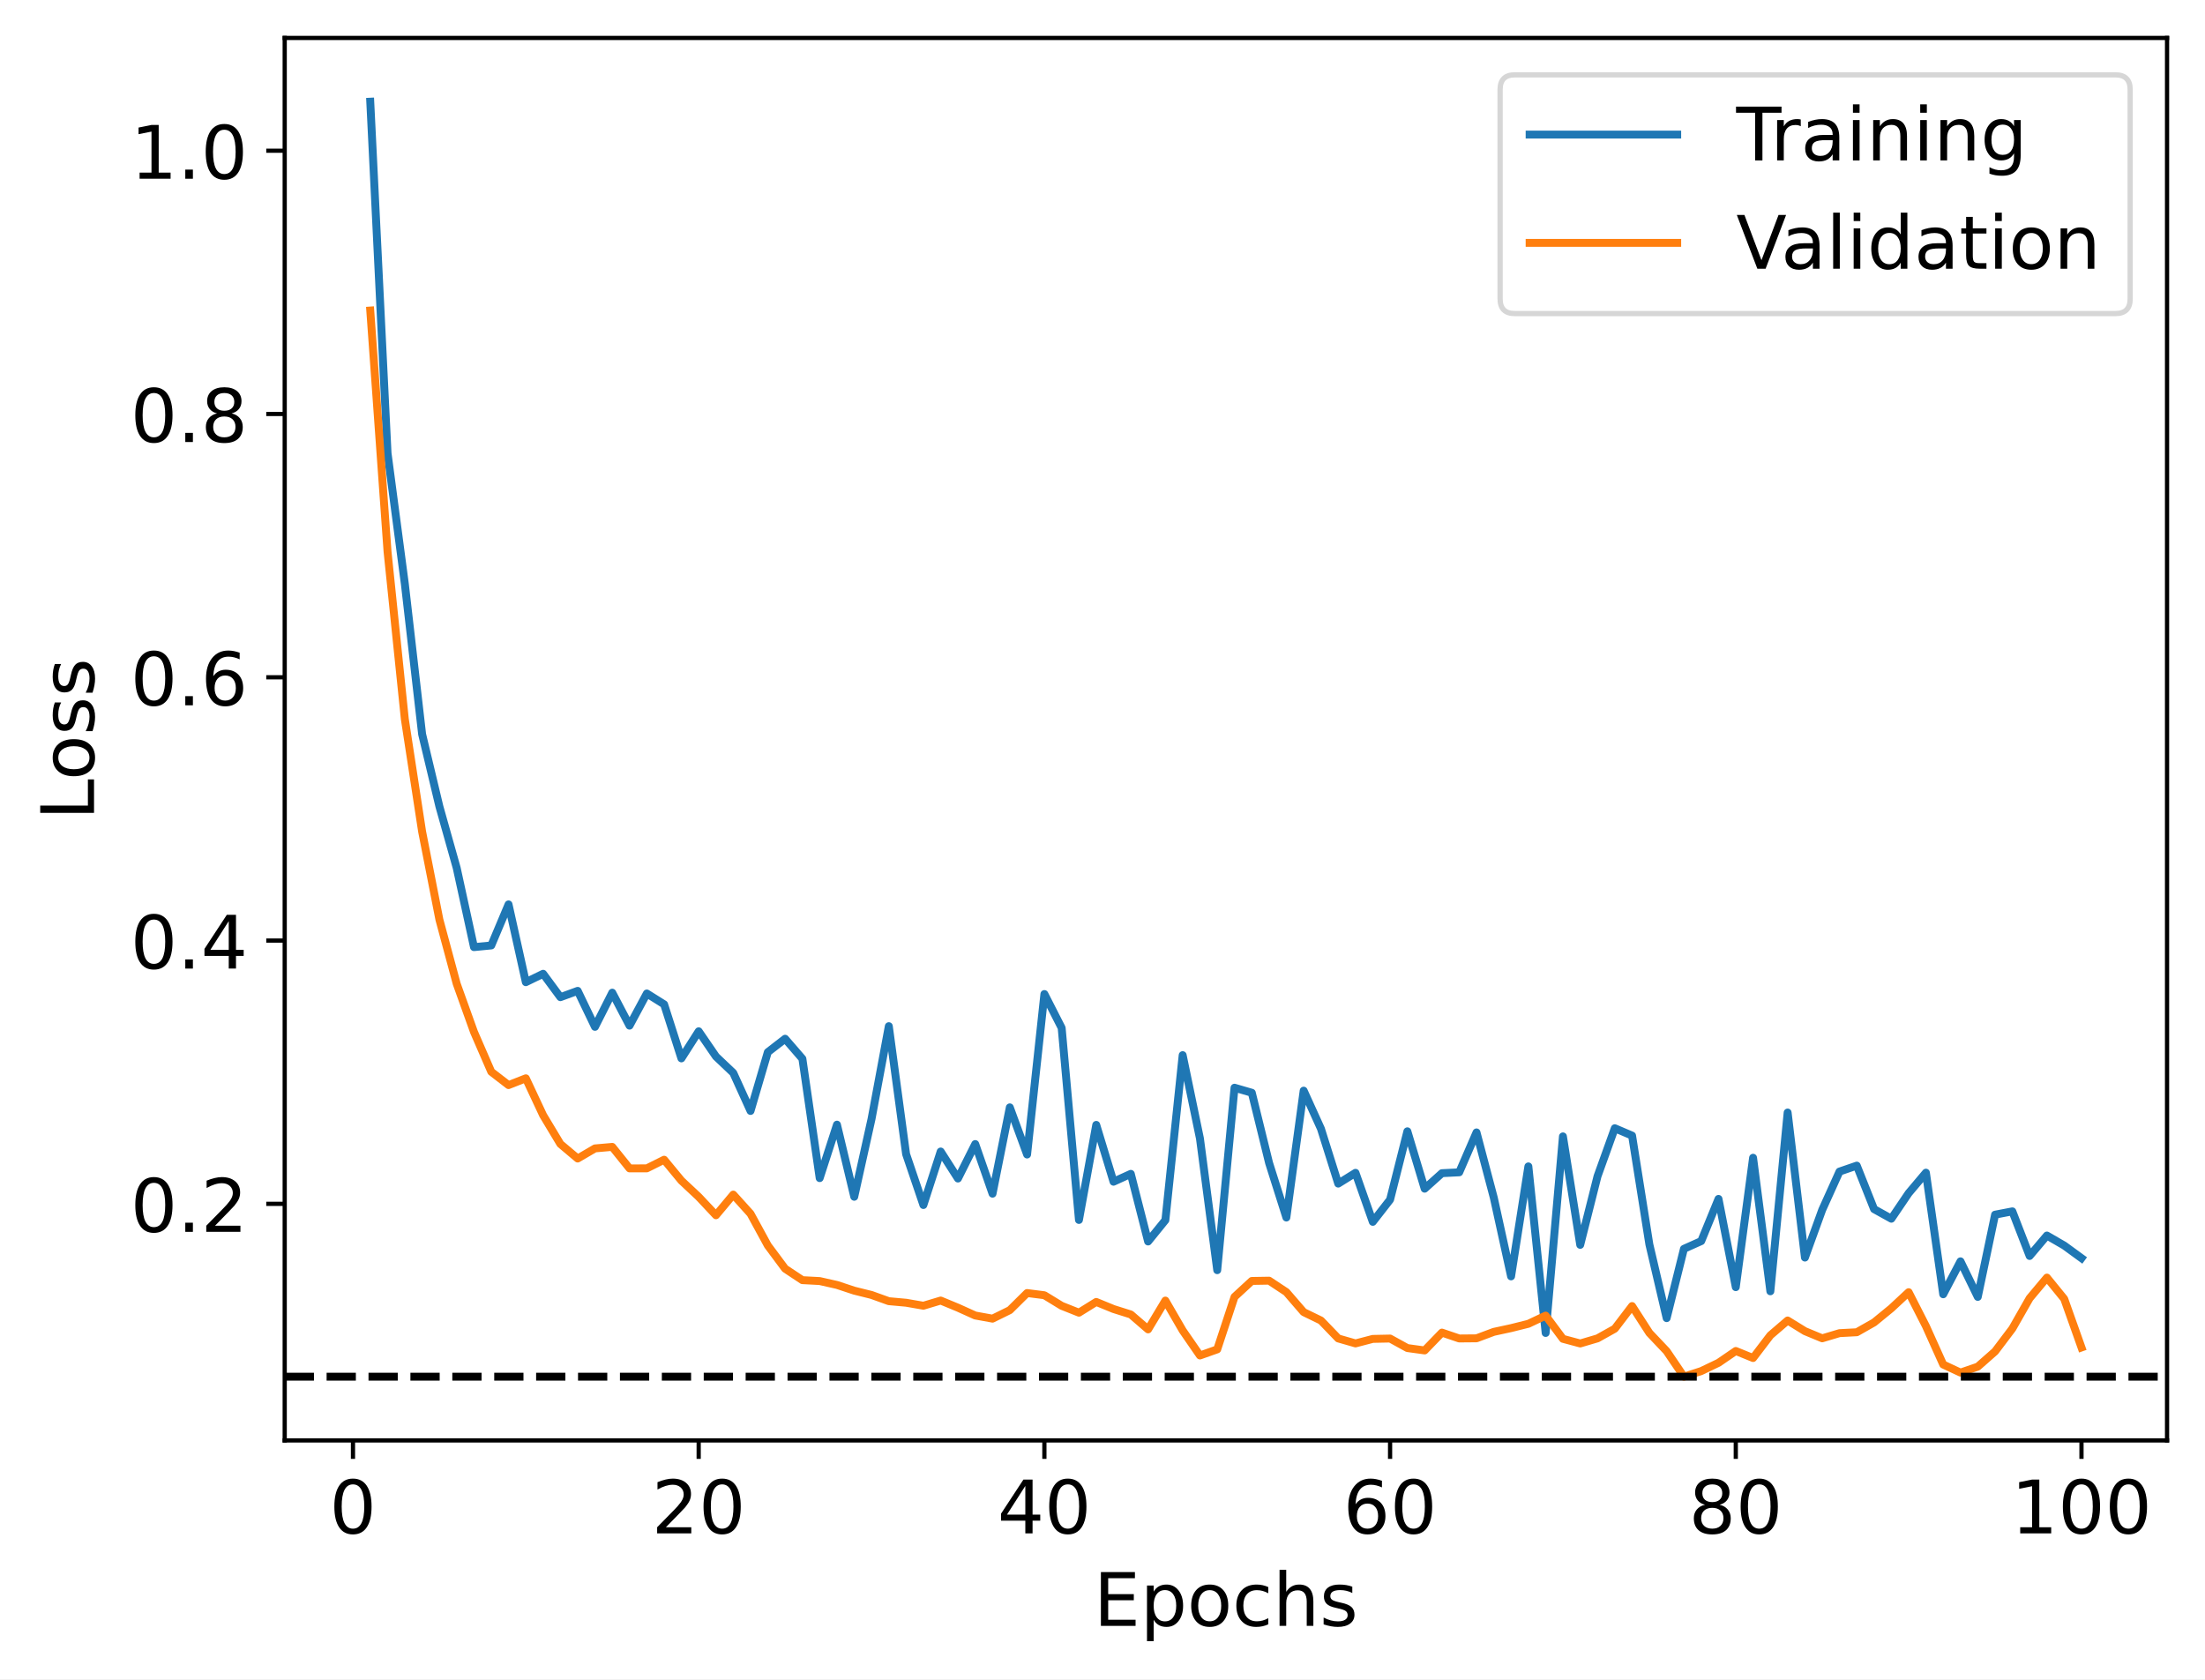
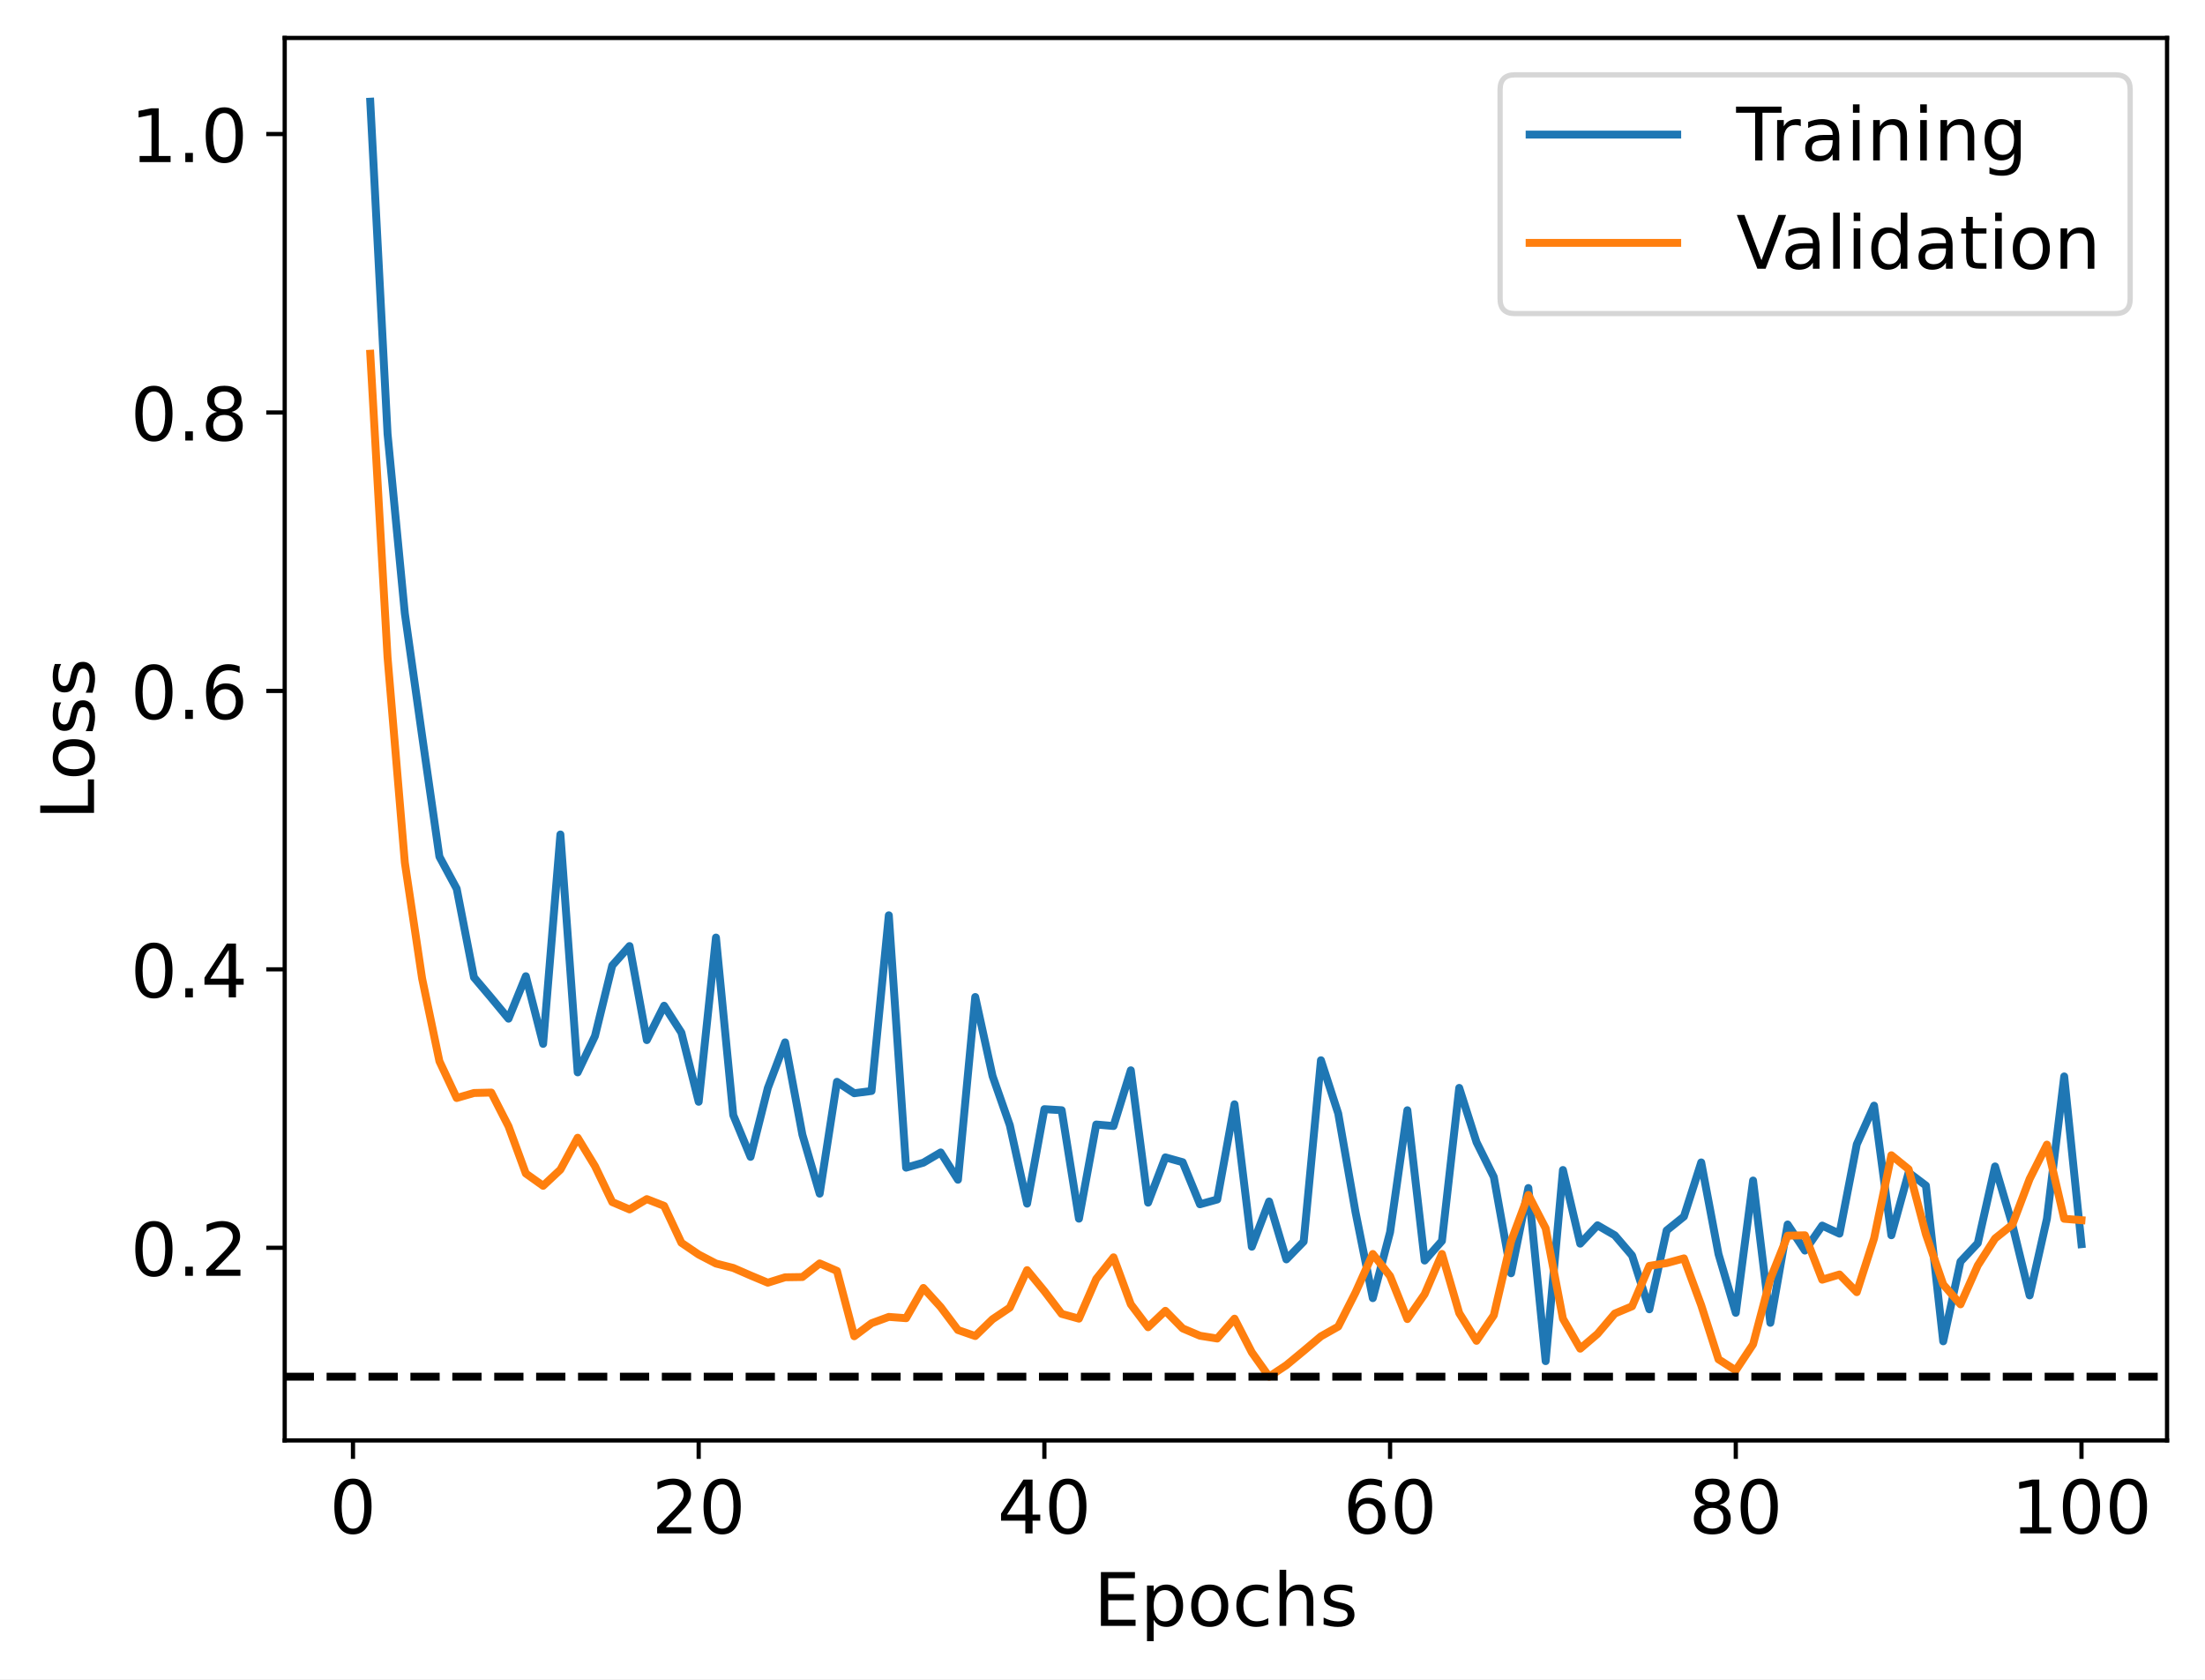
<svg xmlns="http://www.w3.org/2000/svg" xmlns:xlink="http://www.w3.org/1999/xlink" width="418.334pt" height="318.611pt" viewBox="0 0 418.334 318.611" version="1.1">
  <defs>
    <style type="text/css">*{stroke-linejoin: round; stroke-linecap: butt}</style>
  </defs>
  <g id="figure_1">
    <g id="patch_1">
      <path d="M 0 318.611  L 418.334 318.611  L 418.334 0  L 0 0  z " style="fill: #ffffff" />
    </g>
    <g id="axes_1">
      <g id="patch_2">
        <path d="M 54.014 273.312  L 411.134 273.312  L 411.134 7.2  L 54.014 7.2  z " style="fill: #ffffff" />
      </g>
      <g id="matplotlib.axis_1">
        <g id="xtick_1">
          <g id="line2d_1">
            <defs>
-               <path id="m44de2619a8" d="M 0 0  L 0 3.5  " style="stroke: #000000; stroke-width: 0.8" />
-             </defs>
-             <g>
-               <use xlink:href="#m44de2619a8" x="66.967" y="273.312" style="stroke: #000000; stroke-width: 0.8" />
+               <path id="m893b689cf7" d="M 0 0  L 0 3.5  " style="stroke: #000000; stroke-width: 0.8" />
+             </defs>
+             <g>
+               <use xlink:href="#m893b689cf7" x="66.967" y="273.312" style="stroke: #000000; stroke-width: 0.8" />
            </g>
          </g>
          <g id="text_1">
            <g transform="translate(62.51339 290.9498) scale(0.14 -0.14)">
              <defs>
                <path id="DejaVuSans-30" d="M 2034 4250  Q 1547 4250 1301 3770  Q 1056 3291 1056 2328  Q 1056 1369 1301 889  Q 1547 409 2034 409  Q 2525 409 2770 889  Q 3016 1369 3016 2328  Q 3016 3291 2770 3770  Q 2525 4250 2034 4250  z M 2034 4750  Q 2819 4750 3233 4129  Q 3647 3509 3647 2328  Q 3647 1150 3233 529  Q 2819 -91 2034 -91  Q 1250 -91 836 529  Q 422 1150 422 2328  Q 422 3509 836 4129  Q 1250 4750 2034 4750  z " transform="scale(0.015625)" />
              </defs>
              <use xlink:href="#DejaVuSans-30" />
            </g>
          </g>
        </g>
        <g id="xtick_2">
          <g id="line2d_2">
            <g>
-               <use xlink:href="#m44de2619a8" x="132.554" y="273.312" style="stroke: #000000; stroke-width: 0.8" />
+               <use xlink:href="#m893b689cf7" x="132.554" y="273.312" style="stroke: #000000; stroke-width: 0.8" />
            </g>
          </g>
          <g id="text_2">
            <g transform="translate(123.6464 290.9498) scale(0.14 -0.14)">
              <defs>
                <path id="DejaVuSans-32" d="M 1228 531  L 3431 531  L 3431 0  L 469 0  L 469 531  Q 828 903 1448 1529  Q 2069 2156 2228 2338  Q 2531 2678 2651 2914  Q 2772 3150 2772 3378  Q 2772 3750 2511 3984  Q 2250 4219 1831 4219  Q 1534 4219 1204 4116  Q 875 4013 500 3803  L 500 4441  Q 881 4594 1212 4672  Q 1544 4750 1819 4750  Q 2544 4750 2975 4387  Q 3406 4025 3406 3419  Q 3406 3131 3298 2873  Q 3191 2616 2906 2266  Q 2828 2175 2409 1742  Q 1991 1309 1228 531  z " transform="scale(0.015625)" />
              </defs>
              <use xlink:href="#DejaVuSans-32" />
              <use xlink:href="#DejaVuSans-30" x="63.623" />
            </g>
          </g>
        </g>
        <g id="xtick_3">
          <g id="line2d_3">
            <g>
-               <use xlink:href="#m44de2619a8" x="198.141" y="273.312" style="stroke: #000000; stroke-width: 0.8" />
+               <use xlink:href="#m893b689cf7" x="198.141" y="273.312" style="stroke: #000000; stroke-width: 0.8" />
            </g>
          </g>
          <g id="text_3">
            <g transform="translate(189.2332 290.9498) scale(0.14 -0.14)">
              <defs>
                <path id="DejaVuSans-34" d="M 2419 4116  L 825 1625  L 2419 1625  L 2419 4116  z M 2253 4666  L 3047 4666  L 3047 1625  L 3713 1625  L 3713 1100  L 3047 1100  L 3047 0  L 2419 0  L 2419 1100  L 313 1100  L 313 1709  L 2253 4666  z " transform="scale(0.015625)" />
              </defs>
              <use xlink:href="#DejaVuSans-34" />
              <use xlink:href="#DejaVuSans-30" x="63.623" />
            </g>
          </g>
        </g>
        <g id="xtick_4">
          <g id="line2d_4">
            <g>
-               <use xlink:href="#m44de2619a8" x="263.727" y="273.312" style="stroke: #000000; stroke-width: 0.8" />
+               <use xlink:href="#m893b689cf7" x="263.727" y="273.312" style="stroke: #000000; stroke-width: 0.8" />
            </g>
          </g>
          <g id="text_4">
            <g transform="translate(254.82 290.9498) scale(0.14 -0.14)">
              <defs>
                <path id="DejaVuSans-36" d="M 2113 2584  Q 1688 2584 1439 2293  Q 1191 2003 1191 1497  Q 1191 994 1439 701  Q 1688 409 2113 409  Q 2538 409 2786 701  Q 3034 994 3034 1497  Q 3034 2003 2786 2293  Q 2538 2584 2113 2584  z M 3366 4563  L 3366 3988  Q 3128 4100 2886 4159  Q 2644 4219 2406 4219  Q 1781 4219 1451 3797  Q 1122 3375 1075 2522  Q 1259 2794 1537 2939  Q 1816 3084 2150 3084  Q 2853 3084 3261 2657  Q 3669 2231 3669 1497  Q 3669 778 3244 343  Q 2819 -91 2113 -91  Q 1303 -91 875 529  Q 447 1150 447 2328  Q 447 3434 972 4092  Q 1497 4750 2381 4750  Q 2619 4750 2861 4703  Q 3103 4656 3366 4563  z " transform="scale(0.015625)" />
              </defs>
              <use xlink:href="#DejaVuSans-36" />
              <use xlink:href="#DejaVuSans-30" x="63.623" />
            </g>
          </g>
        </g>
        <g id="xtick_5">
          <g id="line2d_5">
            <g>
-               <use xlink:href="#m44de2619a8" x="329.314" y="273.312" style="stroke: #000000; stroke-width: 0.8" />
+               <use xlink:href="#m893b689cf7" x="329.314" y="273.312" style="stroke: #000000; stroke-width: 0.8" />
            </g>
          </g>
          <g id="text_5">
            <g transform="translate(320.4067 290.9498) scale(0.14 -0.14)">
              <defs>
                <path id="DejaVuSans-38" d="M 2034 2216  Q 1584 2216 1326 1975  Q 1069 1734 1069 1313  Q 1069 891 1326 650  Q 1584 409 2034 409  Q 2484 409 2743 651  Q 3003 894 3003 1313  Q 3003 1734 2745 1975  Q 2488 2216 2034 2216  z M 1403 2484  Q 997 2584 770 2862  Q 544 3141 544 3541  Q 544 4100 942 4425  Q 1341 4750 2034 4750  Q 2731 4750 3128 4425  Q 3525 4100 3525 3541  Q 3525 3141 3298 2862  Q 3072 2584 2669 2484  Q 3125 2378 3379 2068  Q 3634 1759 3634 1313  Q 3634 634 3220 271  Q 2806 -91 2034 -91  Q 1263 -91 848 271  Q 434 634 434 1313  Q 434 1759 690 2068  Q 947 2378 1403 2484  z M 1172 3481  Q 1172 3119 1398 2916  Q 1625 2713 2034 2713  Q 2441 2713 2670 2916  Q 2900 3119 2900 3481  Q 2900 3844 2670 4047  Q 2441 4250 2034 4250  Q 1625 4250 1398 4047  Q 1172 3844 1172 3481  z " transform="scale(0.015625)" />
              </defs>
              <use xlink:href="#DejaVuSans-38" />
              <use xlink:href="#DejaVuSans-30" x="63.623" />
            </g>
          </g>
        </g>
        <g id="xtick_6">
          <g id="line2d_6">
            <g>
-               <use xlink:href="#m44de2619a8" x="394.901" y="273.312" style="stroke: #000000; stroke-width: 0.8" />
+               <use xlink:href="#m893b689cf7" x="394.901" y="273.312" style="stroke: #000000; stroke-width: 0.8" />
            </g>
          </g>
          <g id="text_6">
            <g transform="translate(381.5398 290.9498) scale(0.14 -0.14)">
              <defs>
                <path id="DejaVuSans-31" d="M 794 531  L 1825 531  L 1825 4091  L 703 3866  L 703 4441  L 1819 4666  L 2450 4666  L 2450 531  L 3481 531  L 3481 0  L 794 0  L 794 531  z " transform="scale(0.015625)" />
              </defs>
              <use xlink:href="#DejaVuSans-31" />
              <use xlink:href="#DejaVuSans-30" x="63.623" />
              <use xlink:href="#DejaVuSans-30" x="127.246" />
            </g>
          </g>
        </g>
        <g id="text_7">
          <g transform="translate(207.4919 308.4992) scale(0.14 -0.14)">
            <defs>
              <path id="DejaVuSans-45" d="M 628 4666  L 3578 4666  L 3578 4134  L 1259 4134  L 1259 2753  L 3481 2753  L 3481 2222  L 1259 2222  L 1259 531  L 3634 531  L 3634 0  L 628 0  L 628 4666  z " transform="scale(0.015625)" />
              <path id="DejaVuSans-70" d="M 1159 525  L 1159 -1331  L 581 -1331  L 581 3500  L 1159 3500  L 1159 2969  Q 1341 3281 1617 3432  Q 1894 3584 2278 3584  Q 2916 3584 3314 3078  Q 3713 2572 3713 1747  Q 3713 922 3314 415  Q 2916 -91 2278 -91  Q 1894 -91 1617 61  Q 1341 213 1159 525  z M 3116 1747  Q 3116 2381 2855 2742  Q 2594 3103 2138 3103  Q 1681 3103 1420 2742  Q 1159 2381 1159 1747  Q 1159 1113 1420 752  Q 1681 391 2138 391  Q 2594 391 2855 752  Q 3116 1113 3116 1747  z " transform="scale(0.015625)" />
              <path id="DejaVuSans-6f" d="M 1959 3097  Q 1497 3097 1228 2736  Q 959 2375 959 1747  Q 959 1119 1226 758  Q 1494 397 1959 397  Q 2419 397 2687 759  Q 2956 1122 2956 1747  Q 2956 2369 2687 2733  Q 2419 3097 1959 3097  z M 1959 3584  Q 2709 3584 3137 3096  Q 3566 2609 3566 1747  Q 3566 888 3137 398  Q 2709 -91 1959 -91  Q 1206 -91 779 398  Q 353 888 353 1747  Q 353 2609 779 3096  Q 1206 3584 1959 3584  z " transform="scale(0.015625)" />
              <path id="DejaVuSans-63" d="M 3122 3366  L 3122 2828  Q 2878 2963 2633 3030  Q 2388 3097 2138 3097  Q 1578 3097 1268 2742  Q 959 2388 959 1747  Q 959 1106 1268 751  Q 1578 397 2138 397  Q 2388 397 2633 464  Q 2878 531 3122 666  L 3122 134  Q 2881 22 2623 -34  Q 2366 -91 2075 -91  Q 1284 -91 818 406  Q 353 903 353 1747  Q 353 2603 823 3093  Q 1294 3584 2113 3584  Q 2378 3584 2631 3529  Q 2884 3475 3122 3366  z " transform="scale(0.015625)" />
              <path id="DejaVuSans-68" d="M 3513 2113  L 3513 0  L 2938 0  L 2938 2094  Q 2938 2591 2744 2837  Q 2550 3084 2163 3084  Q 1697 3084 1428 2787  Q 1159 2491 1159 1978  L 1159 0  L 581 0  L 581 4863  L 1159 4863  L 1159 2956  Q 1366 3272 1645 3428  Q 1925 3584 2291 3584  Q 2894 3584 3203 3211  Q 3513 2838 3513 2113  z " transform="scale(0.015625)" />
              <path id="DejaVuSans-73" d="M 2834 3397  L 2834 2853  Q 2591 2978 2328 3040  Q 2066 3103 1784 3103  Q 1356 3103 1142 2972  Q 928 2841 928 2578  Q 928 2378 1081 2264  Q 1234 2150 1697 2047  L 1894 2003  Q 2506 1872 2764 1633  Q 3022 1394 3022 966  Q 3022 478 2636 193  Q 2250 -91 1575 -91  Q 1294 -91 989 -36  Q 684 19 347 128  L 347 722  Q 666 556 975 473  Q 1284 391 1588 391  Q 1994 391 2212 530  Q 2431 669 2431 922  Q 2431 1156 2273 1281  Q 2116 1406 1581 1522  L 1381 1569  Q 847 1681 609 1914  Q 372 2147 372 2553  Q 372 3047 722 3315  Q 1072 3584 1716 3584  Q 2034 3584 2315 3537  Q 2597 3491 2834 3397  z " transform="scale(0.015625)" />
            </defs>
            <use xlink:href="#DejaVuSans-45" />
            <use xlink:href="#DejaVuSans-70" x="63.184" />
            <use xlink:href="#DejaVuSans-6f" x="126.66" />
            <use xlink:href="#DejaVuSans-63" x="187.842" />
            <use xlink:href="#DejaVuSans-68" x="242.822" />
            <use xlink:href="#DejaVuSans-73" x="306.201" />
          </g>
        </g>
      </g>
      <g id="matplotlib.axis_2">
        <g id="ytick_1">
          <g id="line2d_7">
            <defs>
-               <path id="m01581da4db" d="M 0 0  L -3.5 0  " style="stroke: #000000; stroke-width: 0.8" />
-             </defs>
-             <g>
-               <use xlink:href="#m01581da4db" x="54.014" y="228.418" style="stroke: #000000; stroke-width: 0.8" />
+               <path id="m031a44c9f1" d="M 0 0  L -3.5 0  " style="stroke: #000000; stroke-width: 0.8" />
+             </defs>
+             <g>
+               <use xlink:href="#m031a44c9f1" x="54.014" y="236.761" style="stroke: #000000; stroke-width: 0.8" />
            </g>
          </g>
          <g id="text_8">
-             <g transform="translate(24.74938 233.737) scale(0.14 -0.14)">
+             <g transform="translate(24.74938 242.0797) scale(0.14 -0.14)">
              <defs>
                <path id="DejaVuSans-2e" d="M 684 794  L 1344 794  L 1344 0  L 684 0  L 684 794  z " transform="scale(0.015625)" />
              </defs>
              <use xlink:href="#DejaVuSans-30" />
              <use xlink:href="#DejaVuSans-2e" x="63.623" />
              <use xlink:href="#DejaVuSans-32" x="95.41" />
            </g>
          </g>
        </g>
        <g id="ytick_2">
          <g id="line2d_8">
            <g>
-               <use xlink:href="#m01581da4db" x="54.014" y="178.463" style="stroke: #000000; stroke-width: 0.8" />
+               <use xlink:href="#m031a44c9f1" x="54.014" y="183.929" style="stroke: #000000; stroke-width: 0.8" />
            </g>
          </g>
          <g id="text_9">
-             <g transform="translate(24.74938 183.7821) scale(0.14 -0.14)">
+             <g transform="translate(24.74938 189.2479) scale(0.14 -0.14)">
              <use xlink:href="#DejaVuSans-30" />
              <use xlink:href="#DejaVuSans-2e" x="63.623" />
              <use xlink:href="#DejaVuSans-34" x="95.41" />
            </g>
          </g>
        </g>
        <g id="ytick_3">
          <g id="line2d_9">
            <g>
-               <use xlink:href="#m01581da4db" x="54.014" y="128.508" style="stroke: #000000; stroke-width: 0.8" />
+               <use xlink:href="#m031a44c9f1" x="54.014" y="131.097" style="stroke: #000000; stroke-width: 0.8" />
            </g>
          </g>
          <g id="text_10">
-             <g transform="translate(24.74938 133.8272) scale(0.14 -0.14)">
+             <g transform="translate(24.74938 136.4162) scale(0.14 -0.14)">
              <use xlink:href="#DejaVuSans-30" />
              <use xlink:href="#DejaVuSans-2e" x="63.623" />
              <use xlink:href="#DejaVuSans-36" x="95.41" />
            </g>
          </g>
        </g>
        <g id="ytick_4">
          <g id="line2d_10">
            <g>
-               <use xlink:href="#m01581da4db" x="54.014" y="78.553" style="stroke: #000000; stroke-width: 0.8" />
+               <use xlink:href="#m031a44c9f1" x="54.014" y="78.266" style="stroke: #000000; stroke-width: 0.8" />
            </g>
          </g>
          <g id="text_11">
-             <g transform="translate(24.74938 83.87225) scale(0.14 -0.14)">
+             <g transform="translate(24.74938 83.58442) scale(0.14 -0.14)">
              <use xlink:href="#DejaVuSans-30" />
              <use xlink:href="#DejaVuSans-2e" x="63.623" />
              <use xlink:href="#DejaVuSans-38" x="95.41" />
            </g>
          </g>
        </g>
        <g id="ytick_5">
          <g id="line2d_11">
            <g>
-               <use xlink:href="#m01581da4db" x="54.014" y="28.598" style="stroke: #000000; stroke-width: 0.8" />
+               <use xlink:href="#m031a44c9f1" x="54.014" y="25.434" style="stroke: #000000; stroke-width: 0.8" />
            </g>
          </g>
          <g id="text_12">
-             <g transform="translate(24.74938 33.91732) scale(0.14 -0.14)">
+             <g transform="translate(24.74938 30.75266) scale(0.14 -0.14)">
              <use xlink:href="#DejaVuSans-31" />
              <use xlink:href="#DejaVuSans-2e" x="63.623" />
              <use xlink:href="#DejaVuSans-30" x="95.41" />
            </g>
          </g>
        </g>
        <g id="text_13">
          <g transform="translate(17.83781 155.6101) rotate(-90) scale(0.14 -0.14)">
            <defs>
              <path id="DejaVuSans-4c" d="M 628 4666  L 1259 4666  L 1259 531  L 3531 531  L 3531 0  L 628 0  L 628 4666  z " transform="scale(0.015625)" />
            </defs>
            <use xlink:href="#DejaVuSans-4c" />
            <use xlink:href="#DejaVuSans-6f" x="53.963" />
            <use xlink:href="#DejaVuSans-73" x="115.145" />
            <use xlink:href="#DejaVuSans-73" x="167.244" />
          </g>
        </g>
      </g>
      <g id="line2d_12">
-         <path d="M 70.246 19.296  L 73.526 85.985  L 76.805 110.778  L 80.084 139.303  L 83.364 153.033  L 86.643 164.682  L 89.923 179.712  L 93.202 179.392  L 96.481 171.605  L 99.761 186.363  L 103.04 184.771  L 106.319 189.209  L 109.599 188.009  L 112.878 194.839  L 116.157 188.353  L 119.437 194.611  L 122.716 188.509  L 125.995 190.567  L 129.275 200.821  L 132.554 195.682  L 135.833 200.464  L 139.113 203.576  L 142.392 210.796  L 145.671 199.639  L 148.951 197.098  L 152.23 200.888  L 155.509 223.542  L 158.789 213.398  L 162.068 227.079  L 165.347 212.319  L 168.627 194.71  L 171.906 218.986  L 175.185 228.646  L 178.465 218.494  L 181.744 223.619  L 185.023 217.077  L 188.303 226.494  L 191.582 210.117  L 194.861 219.064  L 198.141 188.614  L 201.42 195.041  L 204.699 231.48  L 207.979 213.44  L 211.258 224.223  L 214.537 222.73  L 217.817 235.565  L 221.096 231.519  L 224.375 200.207  L 227.655 216.024  L 230.934 241.009  L 234.213 206.389  L 237.493 207.343  L 240.772 220.669  L 244.051 231.017  L 247.331 206.946  L 250.61 214.171  L 253.889 224.582  L 257.169 222.538  L 260.448 231.838  L 263.727 227.63  L 267.007 214.659  L 270.286 225.546  L 273.565 222.604  L 276.845 222.441  L 280.124 214.87  L 283.404 227.26  L 286.683 242.185  L 289.962 221.318  L 293.242 252.924  L 296.521 215.623  L 299.8 236.204  L 303.08 223.196  L 306.359 214.077  L 309.638 215.476  L 312.918 236.119  L 316.197 250.108  L 319.476 236.959  L 322.756 235.491  L 326.035 227.486  L 329.314 244.229  L 332.594 219.677  L 335.873 245.014  L 339.152 211.096  L 342.432 238.615  L 345.711 229.562  L 348.99 222.3  L 352.27 221.171  L 355.549 229.422  L 358.828 231.242  L 362.108 226.4  L 365.387 222.51  L 368.666 245.581  L 371.946 239.333  L 375.225 246.079  L 378.504 230.478  L 381.784 229.848  L 385.063 238.313  L 388.342 234.436  L 391.622 236.334  L 394.901 238.725  " clip-path="url(#pde6e2d5ec0)" style="fill: none; stroke: #1f77b4; stroke-width: 1.5; stroke-linecap: square" />
+         <path d="M 70.246 19.296  L 73.526 82.313  L 76.805 116.394  L 80.084 139.64  L 83.364 162.541  L 86.643 168.625  L 89.923 185.458  L 93.202 189.332  L 96.481 193.292  L 99.761 185.231  L 103.04 198.072  L 106.319 158.336  L 109.599 203.477  L 112.878 196.585  L 116.157 183.199  L 119.437 179.509  L 122.716 197.355  L 125.995 190.83  L 129.275 195.941  L 132.554 209.055  L 135.833 177.896  L 139.113 211.586  L 142.392 219.507  L 145.671 206.455  L 148.951 197.782  L 152.23 215.305  L 155.509 226.49  L 158.789 205.268  L 162.068 207.436  L 165.347 207.007  L 168.627 173.67  L 171.906 221.557  L 175.185 220.611  L 178.465 218.671  L 181.744 223.849  L 185.023 189.174  L 188.303 204.16  L 191.582 213.508  L 194.861 228.385  L 198.141 210.456  L 201.42 210.66  L 204.699 231.238  L 207.979 213.371  L 211.258 213.656  L 214.537 203.082  L 217.817 228.197  L 221.096 219.606  L 224.375 220.523  L 227.655 228.505  L 230.934 227.596  L 234.213 209.533  L 237.493 236.557  L 240.772 227.977  L 244.051 238.96  L 247.331 235.584  L 250.61 201.175  L 253.889 211.28  L 257.169 230  L 260.448 246.316  L 263.727 233.791  L 267.007 210.665  L 270.286 239.182  L 273.565 235.46  L 276.845 206.424  L 280.124 216.721  L 283.404 223.324  L 286.683 241.594  L 289.962 225.422  L 293.242 258.268  L 296.521 222  L 299.8 235.978  L 303.08 232.491  L 306.359 234.391  L 309.638 238.223  L 312.918 248.432  L 316.197 233.47  L 319.476 230.829  L 322.756 220.565  L 326.035 237.956  L 329.314 249.103  L 332.594 223.999  L 335.873 250.999  L 339.152 232.338  L 342.432 237.289  L 345.711 232.55  L 348.99 234.079  L 352.27 217.129  L 355.549 209.786  L 358.828 234.383  L 362.108 222.48  L 365.387 224.955  L 368.666 254.509  L 371.946 239.385  L 375.225 235.891  L 378.504 221.324  L 381.784 232.381  L 385.063 245.799  L 388.342 231.252  L 391.622 204.248  L 394.901 236.073  " clip-path="url(#p4031d79225)" style="fill: none; stroke: #1f77b4; stroke-width: 1.5; stroke-linecap: square" />
      </g>
      <g id="line2d_13">
-         <path d="M 70.246 58.921  L 73.526 104.691  L 76.805 136.448  L 80.084 157.795  L 83.364 174.498  L 86.643 186.657  L 89.923 195.805  L 93.202 203.358  L 96.481 205.888  L 99.761 204.602  L 103.04 211.607  L 106.319 217.065  L 109.599 219.825  L 112.878 217.904  L 116.157 217.616  L 119.437 221.696  L 122.716 221.688  L 125.995 220.05  L 129.275 224.021  L 132.554 227.095  L 135.833 230.586  L 139.113 226.669  L 142.392 230.303  L 145.671 236.318  L 148.951 240.729  L 152.23 242.901  L 155.509 243.072  L 158.789 243.81  L 162.068 244.896  L 165.347 245.711  L 168.627 246.892  L 171.906 247.187  L 175.185 247.755  L 178.465 246.771  L 181.744 248.128  L 185.023 249.609  L 188.303 250.207  L 191.582 248.591  L 194.861 245.347  L 198.141 245.764  L 201.42 247.771  L 204.699 249.076  L 207.979 247.035  L 211.258 248.379  L 214.537 249.413  L 217.817 252.242  L 221.096 246.78  L 224.375 252.439  L 227.655 257.194  L 230.934 256.034  L 234.213 246.078  L 237.493 243.052  L 240.772 242.998  L 244.051 245.168  L 247.331 248.966  L 250.61 250.559  L 253.889 253.963  L 257.169 254.905  L 260.448 254.049  L 263.727 253.982  L 267.007 255.786  L 270.286 256.238  L 273.565 252.855  L 276.845 253.968  L 280.124 253.939  L 283.404 252.713  L 286.683 252.002  L 289.962 251.182  L 293.242 249.631  L 296.521 254.036  L 299.8 254.917  L 303.08 253.949  L 306.359 252.116  L 309.638 247.815  L 312.918 252.912  L 316.197 256.373  L 319.476 261.216  L 322.756 260.154  L 326.035 258.585  L 329.314 256.341  L 332.594 257.676  L 335.873 253.371  L 339.152 250.557  L 342.432 252.579  L 345.711 253.938  L 348.99 252.959  L 352.27 252.787  L 355.549 250.925  L 358.828 248.241  L 362.108 245.188  L 365.387 251.625  L 368.666 258.91  L 371.946 260.443  L 375.225 259.317  L 378.504 256.429  L 381.784 252.089  L 385.063 246.337  L 388.342 242.419  L 391.622 246.451  L 394.901 255.676  " clip-path="url(#pde6e2d5ec0)" style="fill: none; stroke: #ff7f0e; stroke-width: 1.5; stroke-linecap: square" />
+         <path d="M 70.246 67.121  L 73.526 124.71  L 76.805 163.673  L 80.084 185.668  L 83.364 201.356  L 86.643 208.34  L 89.923 207.389  L 93.202 207.307  L 96.481 213.721  L 99.761 222.665  L 103.04 225.002  L 106.319 221.937  L 109.599 215.879  L 112.878 221.269  L 116.157 228.087  L 119.437 229.479  L 122.716 227.524  L 125.995 228.81  L 129.275 235.809  L 132.554 238.042  L 135.833 239.748  L 139.113 240.584  L 142.392 242.012  L 145.671 243.386  L 148.951 242.36  L 152.23 242.309  L 155.509 239.725  L 158.789 241.144  L 162.068 253.546  L 165.347 251.079  L 168.627 249.876  L 171.906 250.119  L 175.185 244.381  L 178.465 247.997  L 181.744 252.364  L 185.023 253.505  L 188.303 250.319  L 191.582 248.115  L 194.861 241.001  L 198.141 244.983  L 201.42 249.301  L 204.699 250.209  L 207.979 242.675  L 211.258 238.567  L 214.537 247.481  L 217.817 251.833  L 221.096 248.72  L 224.375 252.059  L 227.655 253.448  L 230.934 253.977  L 234.213 250.211  L 237.493 256.597  L 240.772 261.216  L 244.051 259.036  L 247.331 256.325  L 250.61 253.561  L 253.889 251.712  L 257.169 245.248  L 260.448 237.934  L 263.727 242.13  L 267.007 250.284  L 270.286 245.557  L 273.565 237.927  L 276.845 249.153  L 280.124 254.415  L 283.404 249.57  L 286.683 235.512  L 289.962 226.732  L 293.242 233.063  L 296.521 250.215  L 299.8 255.905  L 303.08 253.105  L 306.359 249.238  L 309.638 247.865  L 312.918 240.194  L 316.197 239.669  L 319.476 238.77  L 322.756 247.666  L 326.035 257.924  L 329.314 260.022  L 332.594 255.078  L 335.873 242.659  L 339.152 234.464  L 342.432 234.388  L 345.711 242.815  L 348.99 241.827  L 352.27 245.18  L 355.549 234.978  L 358.828 219.2  L 362.108 221.857  L 365.387 234.201  L 368.666 243.723  L 371.946 247.488  L 375.225 240.114  L 378.504 234.998  L 381.784 232.373  L 385.063 223.705  L 388.342 217.188  L 391.622 231.257  L 394.901 231.524  " clip-path="url(#p4031d79225)" style="fill: none; stroke: #ff7f0e; stroke-width: 1.5; stroke-linecap: square" />
      </g>
      <g id="line2d_14">
-         <path d="M 54.014 261.216  L 411.134 261.216  " clip-path="url(#pde6e2d5ec0)" style="fill: none; stroke-dasharray: 5.55,2.4; stroke-dashoffset: 0; stroke: #000000; stroke-width: 1.5" />
+         <path d="M 54.014 261.216  L 411.134 261.216  " clip-path="url(#p4031d79225)" style="fill: none; stroke-dasharray: 5.55,2.4; stroke-dashoffset: 0; stroke: #000000; stroke-width: 1.5" />
      </g>
      <g id="patch_3">
        <path d="M 54.014 273.312  L 54.014 7.2  " style="fill: none; stroke: #000000; stroke-width: 0.8; stroke-linejoin: miter; stroke-linecap: square" />
      </g>
      <g id="patch_4">
        <path d="M 411.134 273.312  L 411.134 7.2  " style="fill: none; stroke: #000000; stroke-width: 0.8; stroke-linejoin: miter; stroke-linecap: square" />
      </g>
      <g id="patch_5">
        <path d="M 54.014 273.312  L 411.134 273.312  " style="fill: none; stroke: #000000; stroke-width: 0.8; stroke-linejoin: miter; stroke-linecap: square" />
      </g>
      <g id="patch_6">
        <path d="M 54.014 7.2  L 411.134 7.2  " style="fill: none; stroke: #000000; stroke-width: 0.8; stroke-linejoin: miter; stroke-linecap: square" />
      </g>
      <g id="legend_1">
        <g id="patch_7">
          <path d="M 287.4 59.499  L 401.334 59.499  Q 404.134 59.499 404.134 56.699  L 404.134 17  Q 404.134 14.2 401.334 14.2  L 287.4 14.2  Q 284.6 14.2 284.6 17  L 284.6 56.699  Q 284.6 59.499 287.4 59.499  z " style="fill: #ffffff; opacity: 0.8; stroke: #cccccc; stroke-linejoin: miter" />
        </g>
        <g id="line2d_15">
          <path d="M 290.2 25.538  L 304.2 25.538  L 318.2 25.538  " style="fill: none; stroke: #1f77b4; stroke-width: 1.5; stroke-linecap: square" />
        </g>
        <g id="text_14">
          <g transform="translate(329.4 30.43781) scale(0.14 -0.14)">
            <defs>
              <path id="DejaVuSans-54" d="M -19 4666  L 3928 4666  L 3928 4134  L 2272 4134  L 2272 0  L 1638 0  L 1638 4134  L -19 4134  L -19 4666  z " transform="scale(0.015625)" />
              <path id="DejaVuSans-72" d="M 2631 2963  Q 2534 3019 2420 3045  Q 2306 3072 2169 3072  Q 1681 3072 1420 2755  Q 1159 2438 1159 1844  L 1159 0  L 581 0  L 581 3500  L 1159 3500  L 1159 2956  Q 1341 3275 1631 3429  Q 1922 3584 2338 3584  Q 2397 3584 2469 3576  Q 2541 3569 2628 3553  L 2631 2963  z " transform="scale(0.015625)" />
              <path id="DejaVuSans-61" d="M 2194 1759  Q 1497 1759 1228 1600  Q 959 1441 959 1056  Q 959 750 1161 570  Q 1363 391 1709 391  Q 2188 391 2477 730  Q 2766 1069 2766 1631  L 2766 1759  L 2194 1759  z M 3341 1997  L 3341 0  L 2766 0  L 2766 531  Q 2569 213 2275 61  Q 1981 -91 1556 -91  Q 1019 -91 701 211  Q 384 513 384 1019  Q 384 1609 779 1909  Q 1175 2209 1959 2209  L 2766 2209  L 2766 2266  Q 2766 2663 2505 2880  Q 2244 3097 1772 3097  Q 1472 3097 1187 3025  Q 903 2953 641 2809  L 641 3341  Q 956 3463 1253 3523  Q 1550 3584 1831 3584  Q 2591 3584 2966 3190  Q 3341 2797 3341 1997  z " transform="scale(0.015625)" />
              <path id="DejaVuSans-69" d="M 603 3500  L 1178 3500  L 1178 0  L 603 0  L 603 3500  z M 603 4863  L 1178 4863  L 1178 4134  L 603 4134  L 603 4863  z " transform="scale(0.015625)" />
              <path id="DejaVuSans-6e" d="M 3513 2113  L 3513 0  L 2938 0  L 2938 2094  Q 2938 2591 2744 2837  Q 2550 3084 2163 3084  Q 1697 3084 1428 2787  Q 1159 2491 1159 1978  L 1159 0  L 581 0  L 581 3500  L 1159 3500  L 1159 2956  Q 1366 3272 1645 3428  Q 1925 3584 2291 3584  Q 2894 3584 3203 3211  Q 3513 2838 3513 2113  z " transform="scale(0.015625)" />
              <path id="DejaVuSans-67" d="M 2906 1791  Q 2906 2416 2648 2759  Q 2391 3103 1925 3103  Q 1463 3103 1205 2759  Q 947 2416 947 1791  Q 947 1169 1205 825  Q 1463 481 1925 481  Q 2391 481 2648 825  Q 2906 1169 2906 1791  z M 3481 434  Q 3481 -459 3084 -895  Q 2688 -1331 1869 -1331  Q 1566 -1331 1297 -1286  Q 1028 -1241 775 -1147  L 775 -588  Q 1028 -725 1275 -790  Q 1522 -856 1778 -856  Q 2344 -856 2625 -561  Q 2906 -266 2906 331  L 2906 616  Q 2728 306 2450 153  Q 2172 0 1784 0  Q 1141 0 747 490  Q 353 981 353 1791  Q 353 2603 747 3093  Q 1141 3584 1784 3584  Q 2172 3584 2450 3431  Q 2728 3278 2906 2969  L 2906 3500  L 3481 3500  L 3481 434  z " transform="scale(0.015625)" />
            </defs>
            <use xlink:href="#DejaVuSans-54" />
            <use xlink:href="#DejaVuSans-72" x="46.334" />
            <use xlink:href="#DejaVuSans-61" x="87.447" />
            <use xlink:href="#DejaVuSans-69" x="148.727" />
            <use xlink:href="#DejaVuSans-6e" x="176.51" />
            <use xlink:href="#DejaVuSans-69" x="239.889" />
            <use xlink:href="#DejaVuSans-6e" x="267.672" />
            <use xlink:href="#DejaVuSans-67" x="331.051" />
          </g>
        </g>
        <g id="line2d_16">
          <path d="M 290.2 46.087  L 304.2 46.087  L 318.2 46.087  " style="fill: none; stroke: #ff7f0e; stroke-width: 1.5; stroke-linecap: square" />
        </g>
        <g id="text_15">
          <g transform="translate(329.4 50.98719) scale(0.14 -0.14)">
            <defs>
              <path id="DejaVuSans-56" d="M 1831 0  L 50 4666  L 709 4666  L 2188 738  L 3669 4666  L 4325 4666  L 2547 0  L 1831 0  z " transform="scale(0.015625)" />
              <path id="DejaVuSans-6c" d="M 603 4863  L 1178 4863  L 1178 0  L 603 0  L 603 4863  z " transform="scale(0.015625)" />
              <path id="DejaVuSans-64" d="M 2906 2969  L 2906 4863  L 3481 4863  L 3481 0  L 2906 0  L 2906 525  Q 2725 213 2448 61  Q 2172 -91 1784 -91  Q 1150 -91 751 415  Q 353 922 353 1747  Q 353 2572 751 3078  Q 1150 3584 1784 3584  Q 2172 3584 2448 3432  Q 2725 3281 2906 2969  z M 947 1747  Q 947 1113 1208 752  Q 1469 391 1925 391  Q 2381 391 2643 752  Q 2906 1113 2906 1747  Q 2906 2381 2643 2742  Q 2381 3103 1925 3103  Q 1469 3103 1208 2742  Q 947 2381 947 1747  z " transform="scale(0.015625)" />
              <path id="DejaVuSans-74" d="M 1172 4494  L 1172 3500  L 2356 3500  L 2356 3053  L 1172 3053  L 1172 1153  Q 1172 725 1289 603  Q 1406 481 1766 481  L 2356 481  L 2356 0  L 1766 0  Q 1100 0 847 248  Q 594 497 594 1153  L 594 3053  L 172 3053  L 172 3500  L 594 3500  L 594 4494  L 1172 4494  z " transform="scale(0.015625)" />
            </defs>
            <use xlink:href="#DejaVuSans-56" />
            <use xlink:href="#DejaVuSans-61" x="60.658" />
            <use xlink:href="#DejaVuSans-6c" x="121.938" />
            <use xlink:href="#DejaVuSans-69" x="149.721" />
            <use xlink:href="#DejaVuSans-64" x="177.504" />
            <use xlink:href="#DejaVuSans-61" x="240.98" />
            <use xlink:href="#DejaVuSans-74" x="302.26" />
            <use xlink:href="#DejaVuSans-69" x="341.469" />
            <use xlink:href="#DejaVuSans-6f" x="369.252" />
            <use xlink:href="#DejaVuSans-6e" x="430.434" />
          </g>
        </g>
      </g>
    </g>
  </g>
  <defs>
-     <clipPath id="pde6e2d5ec0">
+     <clipPath id="p4031d79225">
      <rect x="54.014" y="7.2" width="357.12" height="266.112" />
    </clipPath>
  </defs>
</svg>
